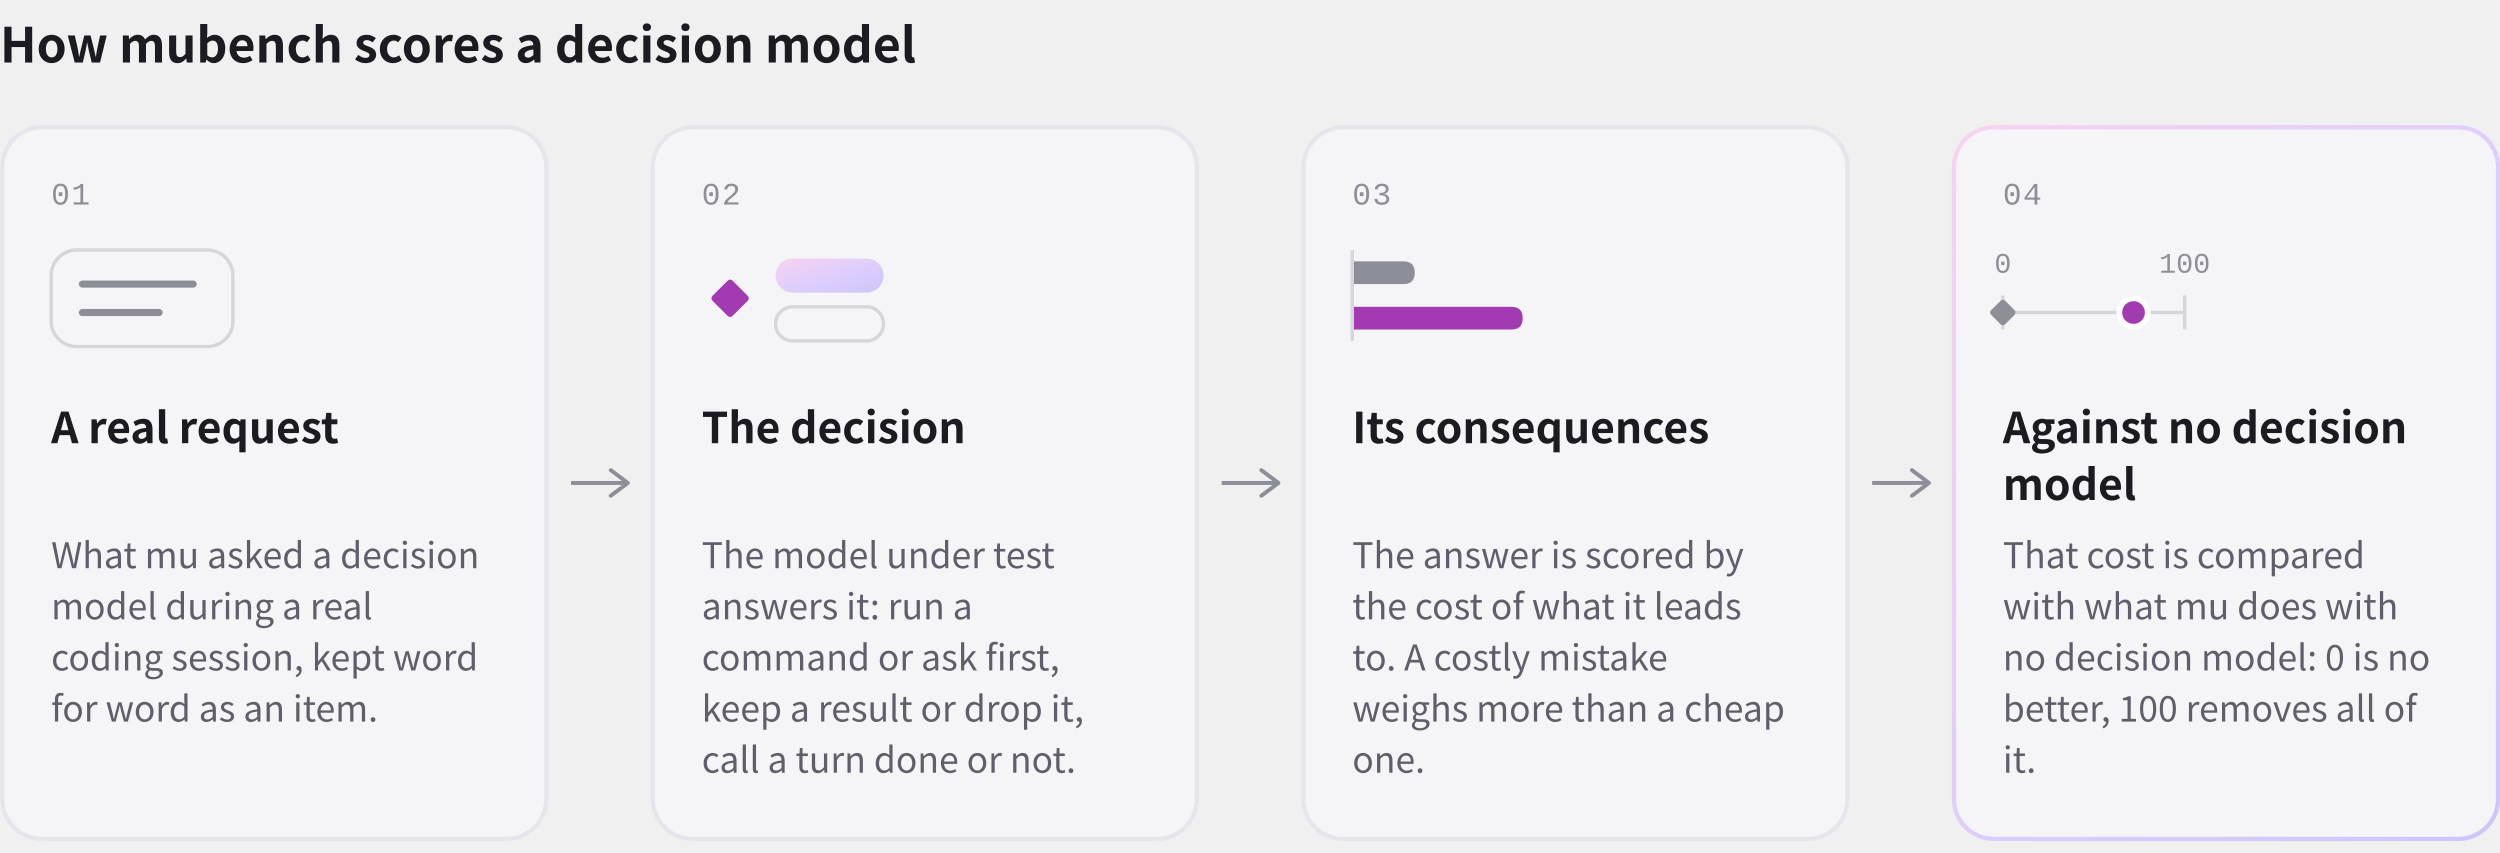
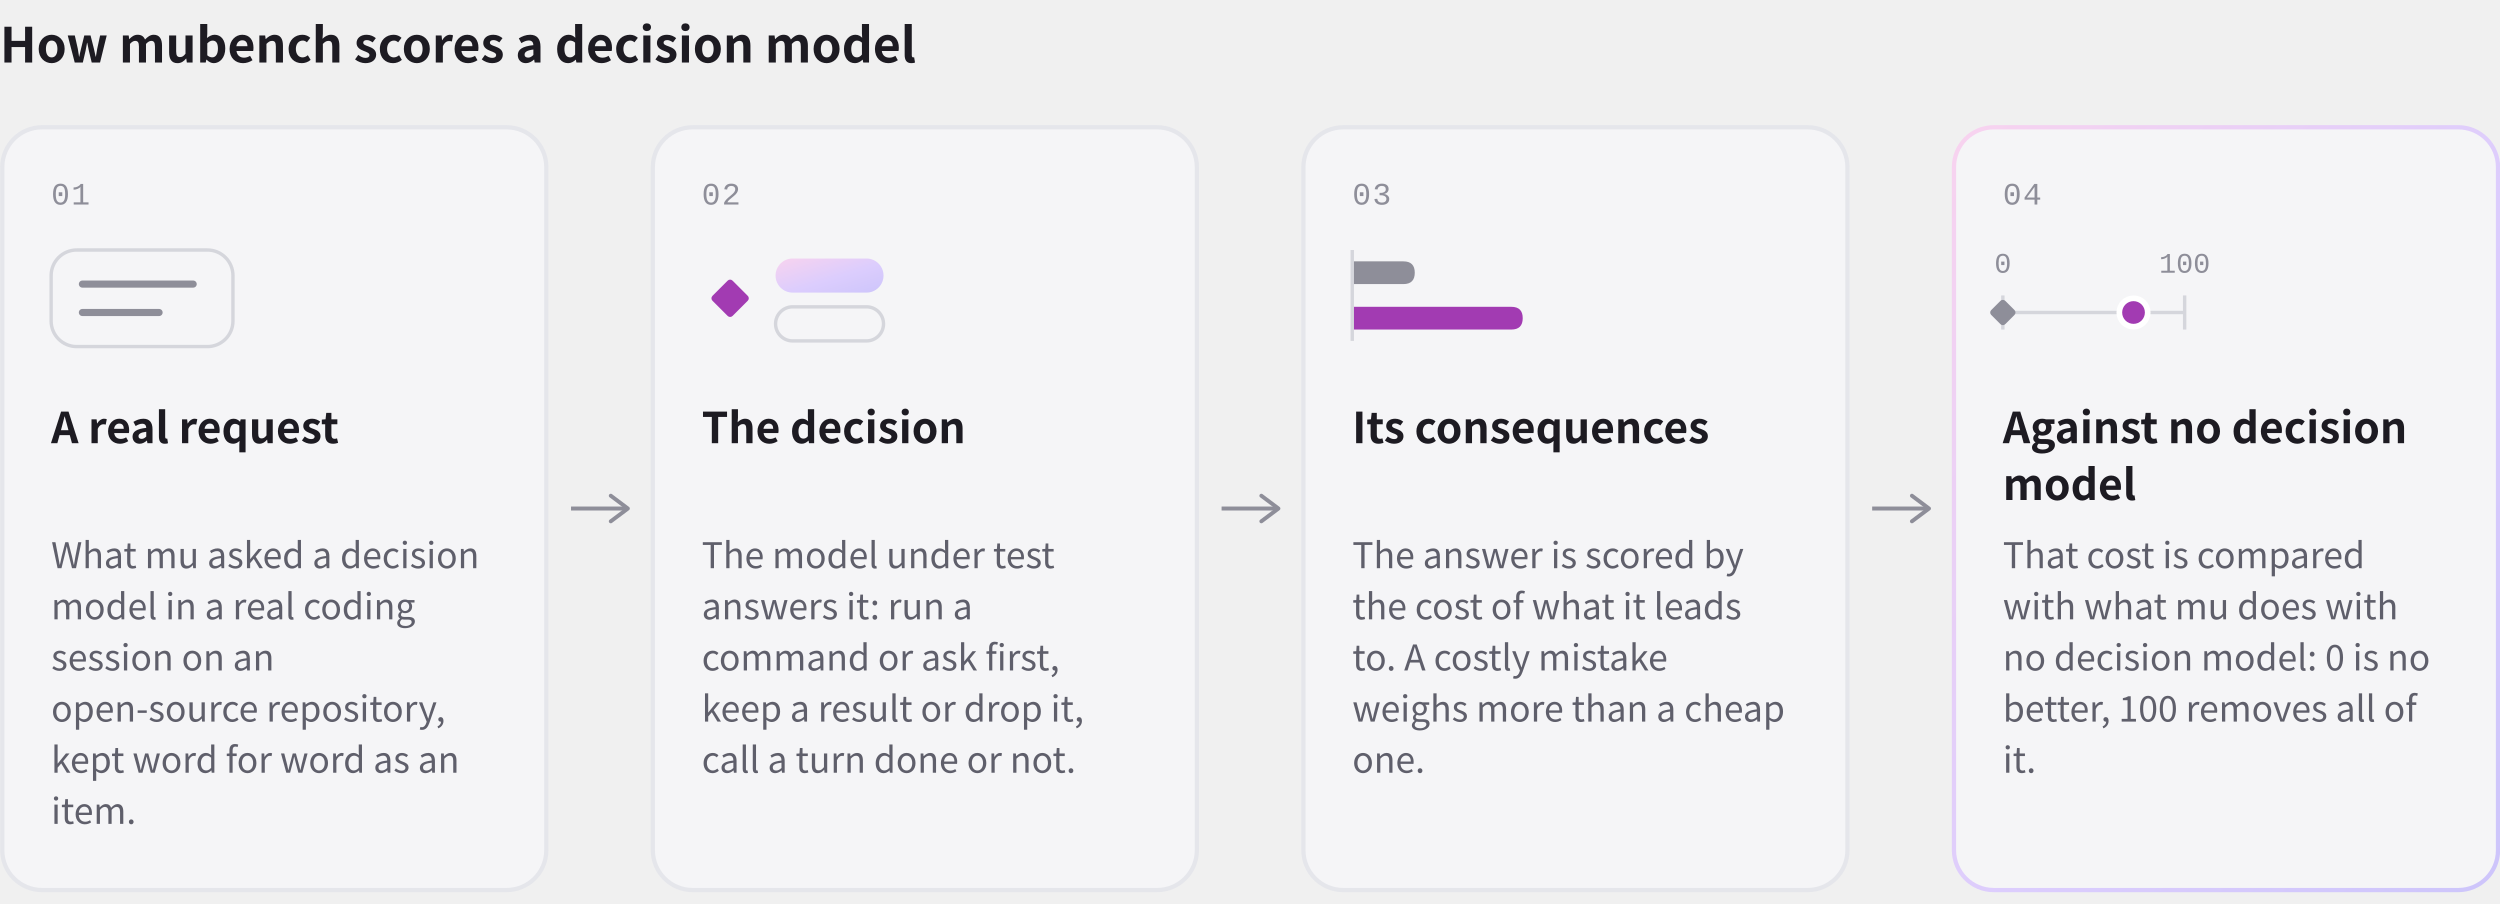
- <svg xmlns="http://www.w3.org/2000/svg" width="880" height="300" viewBox="0 0 880 300" role="img" aria-labelledby="t d" font-family="-apple-system, BlinkMacSystemFont, &quot;Segoe UI&quot;, &quot;PingFang SC&quot;, &quot;Hiragino Sans GB&quot;, &quot;Noto Sans CJK SC&quot;, &quot;Noto Sans SC&quot;, &quot;Microsoft YaHei&quot;, &quot;Helvetica Neue&quot;, Arial, sans-serif">
+ <svg xmlns="http://www.w3.org/2000/svg" width="880" height="318" viewBox="0 0 880 318" role="img" aria-labelledby="t d" font-family="-apple-system, BlinkMacSystemFont, &quot;Segoe UI&quot;, &quot;PingFang SC&quot;, &quot;Hiragino Sans GB&quot;, &quot;Noto Sans CJK SC&quot;, &quot;Noto Sans SC&quot;, &quot;Microsoft YaHei&quot;, &quot;Helvetica Neue&quot;, Arial, sans-serif">
  <defs>
    <linearGradient id="accent-light" x1="0" y1="0" x2="1" y2="1">
      <stop offset="0" stop-color="#f8d3ef" />
      <stop offset="0.55" stop-color="#dccdfd" />
      <stop offset="1" stop-color="#cdc5fb" />
    </linearGradient>
  </defs>
  <text x="0" y="22" font-size="17" font-weight="650" fill="#1d1b22">How mubench scores a decision model</text>
-   <rect x="0.8" y="44.8" width="191.5" height="250.5" rx="14" fill="#f5f5f7" stroke="#e5e6eb" stroke-width="1.5" />
+   <rect x="0.8" y="44.8" width="191.5" height="268.5" rx="14" fill="#f5f5f7" stroke="#e5e6eb" stroke-width="1.5" />
  <text x="18" y="72" font-size="11" font-family="&quot;SF Mono&quot;, SFMono-Regular, ui-monospace, Menlo, Consolas, &quot;Liberation Mono&quot;, monospace" letter-spacing="0.5" fill="#8e8e99">01</text>
  <rect x="18" y="88" width="64" height="34" rx="9" fill="none" stroke="#d5d6dc" stroke-width="1.2" />
  <line x1="29" y1="100" x2="68" y2="100" stroke="#8e8e99" stroke-width="2.5" stroke-linecap="round" />
  <line x1="29" y1="110" x2="56" y2="110" stroke="#8e8e99" stroke-width="2.5" stroke-linecap="round" />
  <text x="18" y="156" font-size="15" font-weight="650" fill="#1d1b22">A real request</text>
  <text x="18" y="200" font-size="12.5" fill="#5f5f6b">What mu asked a decision</text>
-   <text x="18" y="218" font-size="12.5" fill="#5f5f6b">model during a real</text>
-   <text x="18" y="236" font-size="12.5" fill="#5f5f6b">coding session, kept word</text>
-   <text x="18" y="254" font-size="12.5" fill="#5f5f6b">for word as an item.</text>
-   <line x1="201" y1="170" x2="221" y2="170" stroke="#8e8e99" stroke-width="1.4" />
-   <path d="M215,165.5 L221,170 L215,174.5" fill="none" stroke="#8e8e99" stroke-width="1.4" stroke-linecap="round" stroke-linejoin="round" />
-   <rect x="229.8" y="44.8" width="191.5" height="250.5" rx="14" fill="#f5f5f7" stroke="#e5e6eb" stroke-width="1.5" />
+   <text x="18" y="218" font-size="12.5" fill="#5f5f6b">model in a real coding</text>
+   <text x="18" y="236" font-size="12.5" fill="#5f5f6b">session on an</text>
+   <text x="18" y="254" font-size="12.5" fill="#5f5f6b">open-source repository,</text>
+   <text x="18" y="272" font-size="12.5" fill="#5f5f6b">kept word for word as an</text>
+   <text x="18" y="290" font-size="12.5" fill="#5f5f6b">item.</text>
+   <line x1="201" y1="179" x2="221" y2="179" stroke="#8e8e99" stroke-width="1.4" />
+   <path d="M215,174.5 L221,179 L215,183.5" fill="none" stroke="#8e8e99" stroke-width="1.4" stroke-linecap="round" stroke-linejoin="round" />
+   <rect x="229.8" y="44.8" width="191.5" height="268.5" rx="14" fill="#f5f5f7" stroke="#e5e6eb" stroke-width="1.5" />
  <text x="247" y="72" font-size="11" font-family="&quot;SF Mono&quot;, SFMono-Regular, ui-monospace, Menlo, Consolas, &quot;Liberation Mono&quot;, monospace" letter-spacing="0.5" fill="#8e8e99">02</text>
  <rect x="252" y="100" width="10" height="10" rx="1.2" fill="#a23bb2" transform="rotate(45 257 105)" />
  <rect x="273" y="91" width="38" height="12" rx="6" fill="url(#accent-light)" />
  <rect x="273" y="108" width="38" height="12" rx="6" fill="none" stroke="#d5d6dc" stroke-width="1.2" />
  <text x="247" y="156" font-size="15" font-weight="650" fill="#1d1b22">The decision</text>
  <text x="247" y="200" font-size="12.5" fill="#5f5f6b">The model under test</text>
  <text x="247" y="218" font-size="12.5" fill="#5f5f6b">answers it: run a</text>
  <text x="247" y="236" font-size="12.5" fill="#5f5f6b">command or ask first,</text>
  <text x="247" y="254" font-size="12.5" fill="#5f5f6b">keep a result or drop it,</text>
  <text x="247" y="272" font-size="12.5" fill="#5f5f6b">call a turn done or not.</text>
-   <line x1="430" y1="170" x2="450" y2="170" stroke="#8e8e99" stroke-width="1.4" />
-   <path d="M444,165.5 L450,170 L444,174.5" fill="none" stroke="#8e8e99" stroke-width="1.4" stroke-linecap="round" stroke-linejoin="round" />
-   <rect x="458.8" y="44.8" width="191.5" height="250.5" rx="14" fill="#f5f5f7" stroke="#e5e6eb" stroke-width="1.5" />
+   <line x1="430" y1="179" x2="450" y2="179" stroke="#8e8e99" stroke-width="1.4" />
+   <path d="M444,174.5 L450,179 L444,183.5" fill="none" stroke="#8e8e99" stroke-width="1.4" stroke-linecap="round" stroke-linejoin="round" />
+   <rect x="458.8" y="44.8" width="191.5" height="268.5" rx="14" fill="#f5f5f7" stroke="#e5e6eb" stroke-width="1.5" />
  <text x="476" y="72" font-size="11" font-family="&quot;SF Mono&quot;, SFMono-Regular, ui-monospace, Menlo, Consolas, &quot;Liberation Mono&quot;, monospace" letter-spacing="0.5" fill="#8e8e99">03</text>
  <path d="M476,92 H494 Q498,92 498,96 V96 Q498,100 494,100 H476 Z" fill="#8e8e99" />
  <path d="M476,108 H532 Q536,108 536,112 V112 Q536,116 532,116 H476 Z" fill="#a23bb2" />
  <line x1="476" y1="88" x2="476" y2="120" stroke="#d5d6dc" stroke-width="1.2" />
  <text x="476" y="156" font-size="15" font-weight="650" fill="#1d1b22">Its consequences</text>
  <text x="476" y="200" font-size="12.5" fill="#5f5f6b">The answer is scored by</text>
  <text x="476" y="218" font-size="12.5" fill="#5f5f6b">the cost of what it leads</text>
  <text x="476" y="236" font-size="12.5" fill="#5f5f6b">to. A costly mistake</text>
  <text x="476" y="254" font-size="12.5" fill="#5f5f6b">weighs more than a cheap</text>
  <text x="476" y="272" font-size="12.5" fill="#5f5f6b">one.</text>
-   <line x1="659" y1="170" x2="679" y2="170" stroke="#8e8e99" stroke-width="1.4" />
-   <path d="M673,165.5 L679,170 L673,174.5" fill="none" stroke="#8e8e99" stroke-width="1.4" stroke-linecap="round" stroke-linejoin="round" />
-   <rect x="687.8" y="44.8" width="191.5" height="250.5" rx="14" fill="#f5f5f7" stroke="url(#accent-light)" stroke-width="1.5" />
+   <line x1="659" y1="179" x2="679" y2="179" stroke="#8e8e99" stroke-width="1.4" />
+   <path d="M673,174.5 L679,179 L673,183.5" fill="none" stroke="#8e8e99" stroke-width="1.4" stroke-linecap="round" stroke-linejoin="round" />
+   <rect x="687.8" y="44.8" width="191.5" height="268.5" rx="14" fill="#f5f5f7" stroke="url(#accent-light)" stroke-width="1.5" />
  <text x="705" y="72" font-size="11" font-family="&quot;SF Mono&quot;, SFMono-Regular, ui-monospace, Menlo, Consolas, &quot;Liberation Mono&quot;, monospace" letter-spacing="0.5" fill="#8e8e99">04</text>
  <line x1="705" y1="110" x2="769" y2="110" stroke="#d5d6dc" stroke-width="1.2" />
  <line x1="705" y1="104" x2="705" y2="116" stroke="#d5d6dc" stroke-width="1.2" />
  <line x1="769" y1="104" x2="769" y2="116" stroke="#d5d6dc" stroke-width="1.2" />
  <rect x="701.5" y="106.5" width="7" height="7" rx="1.2" fill="#8e8e99" transform="rotate(45 705 110)" />
  <circle cx="751" cy="110" r="5" fill="#a23bb2" stroke="#ffffff" stroke-width="2" />
  <text x="705" y="96" font-size="10" text-anchor="middle" font-family="&quot;SF Mono&quot;, SFMono-Regular, ui-monospace, Menlo, Consolas, &quot;Liberation Mono&quot;, monospace" fill="#8e8e99">0</text>
  <text x="769" y="96" font-size="10" text-anchor="middle" font-family="&quot;SF Mono&quot;, SFMono-Regular, ui-monospace, Menlo, Consolas, &quot;Liberation Mono&quot;, monospace" fill="#8e8e99">100</text>
  <text x="705" y="156" font-size="15" font-weight="650" fill="#1d1b22">Against no decision</text>
  <text x="705" y="176" font-size="15" font-weight="650" fill="#1d1b22">model</text>
  <text x="705" y="200" font-size="12.5" fill="#5f5f6b">That cost is compared</text>
  <text x="705" y="218" font-size="12.5" fill="#5f5f6b">with what mu does with</text>
  <text x="705" y="236" font-size="12.5" fill="#5f5f6b">no decision model: 0 is no</text>
  <text x="705" y="254" font-size="12.5" fill="#5f5f6b">better, 100 removes all of</text>
  <text x="705" y="272" font-size="12.5" fill="#5f5f6b">it.</text>
</svg>
